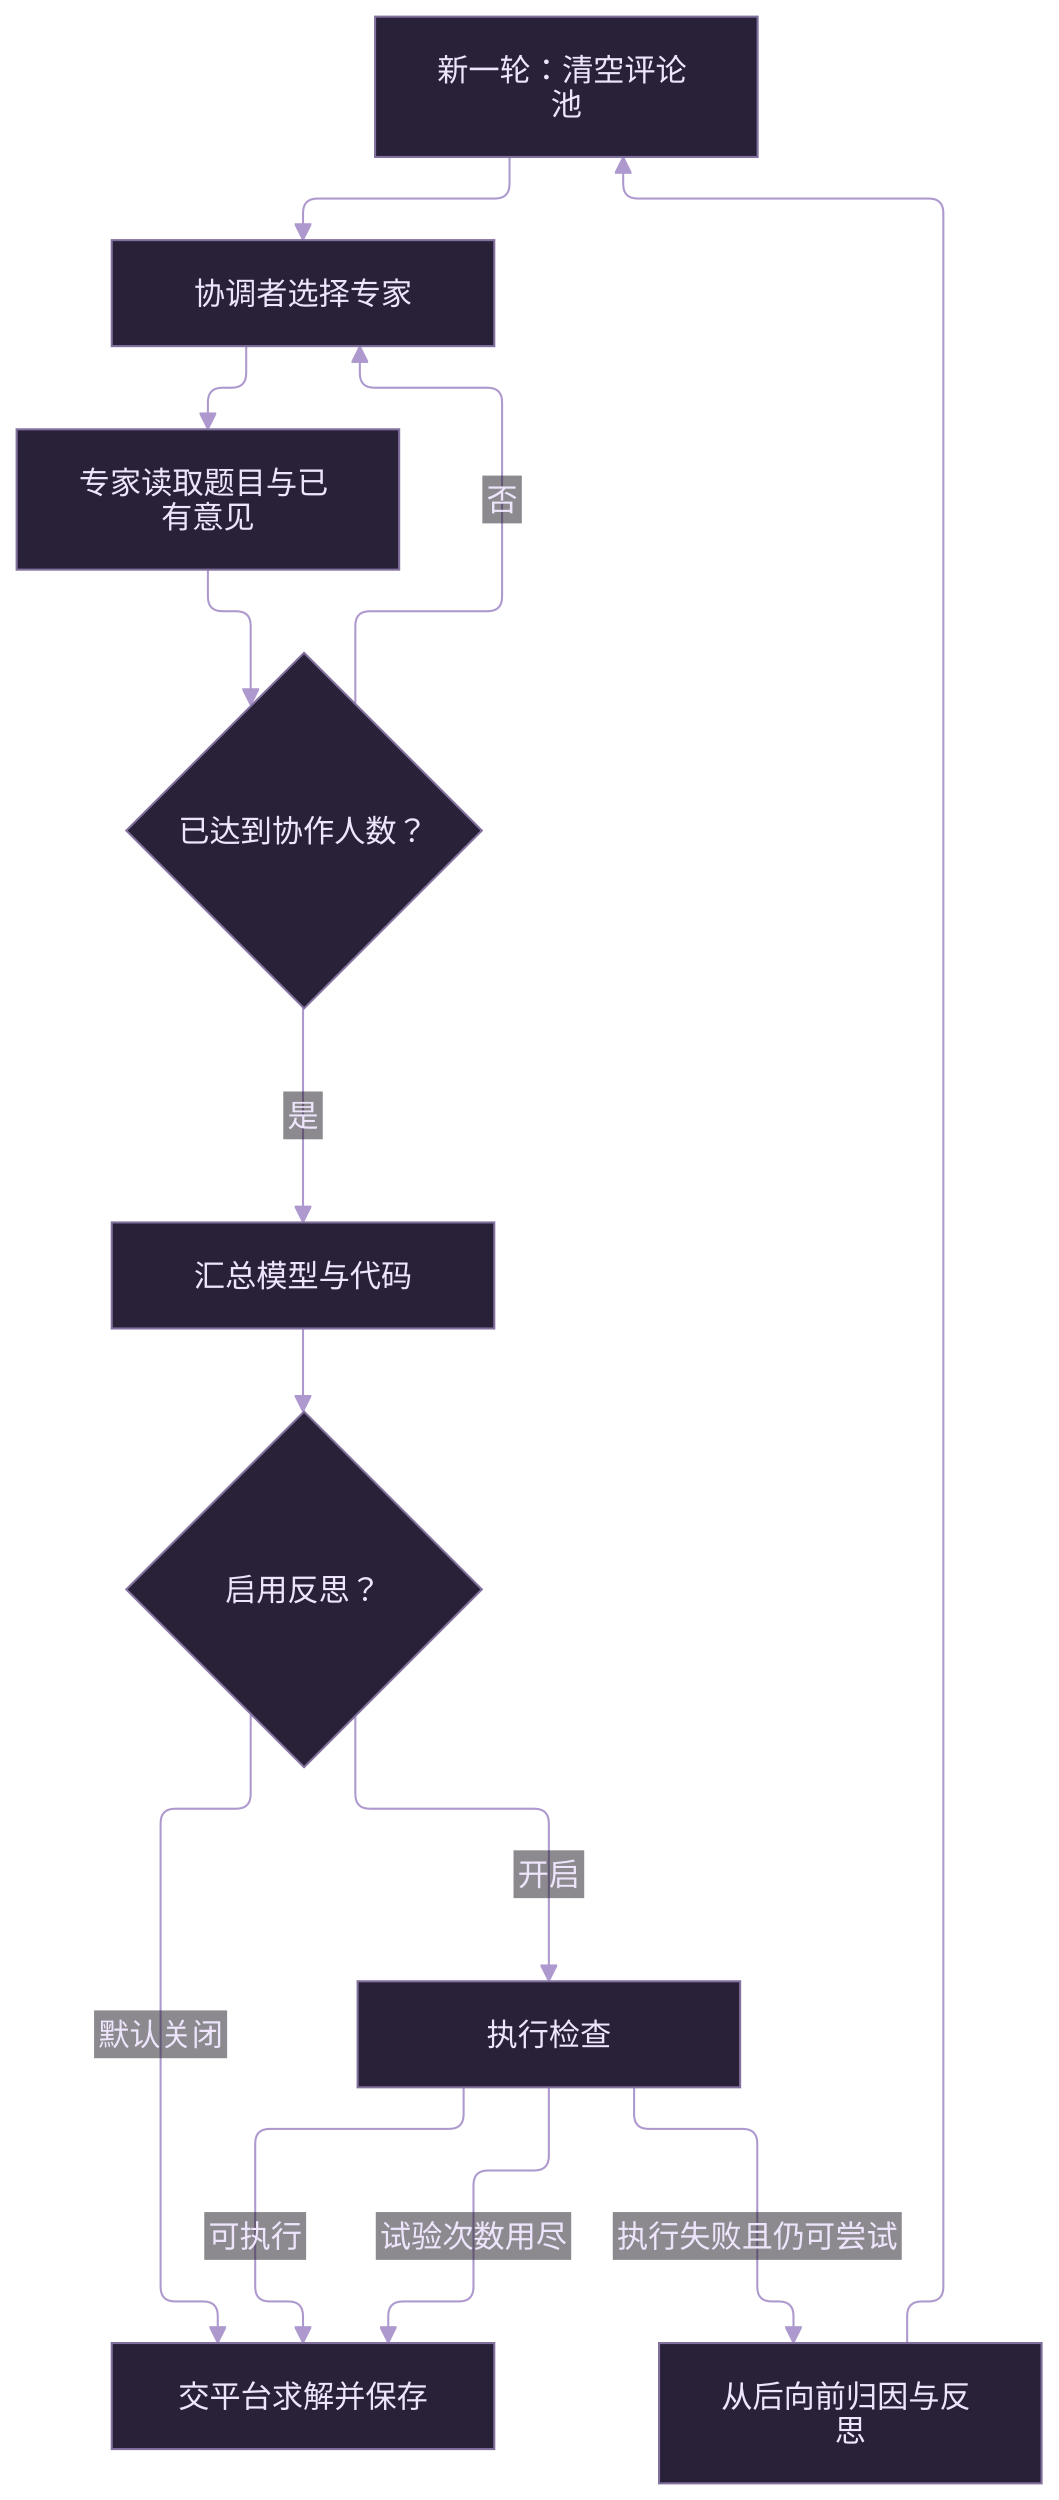
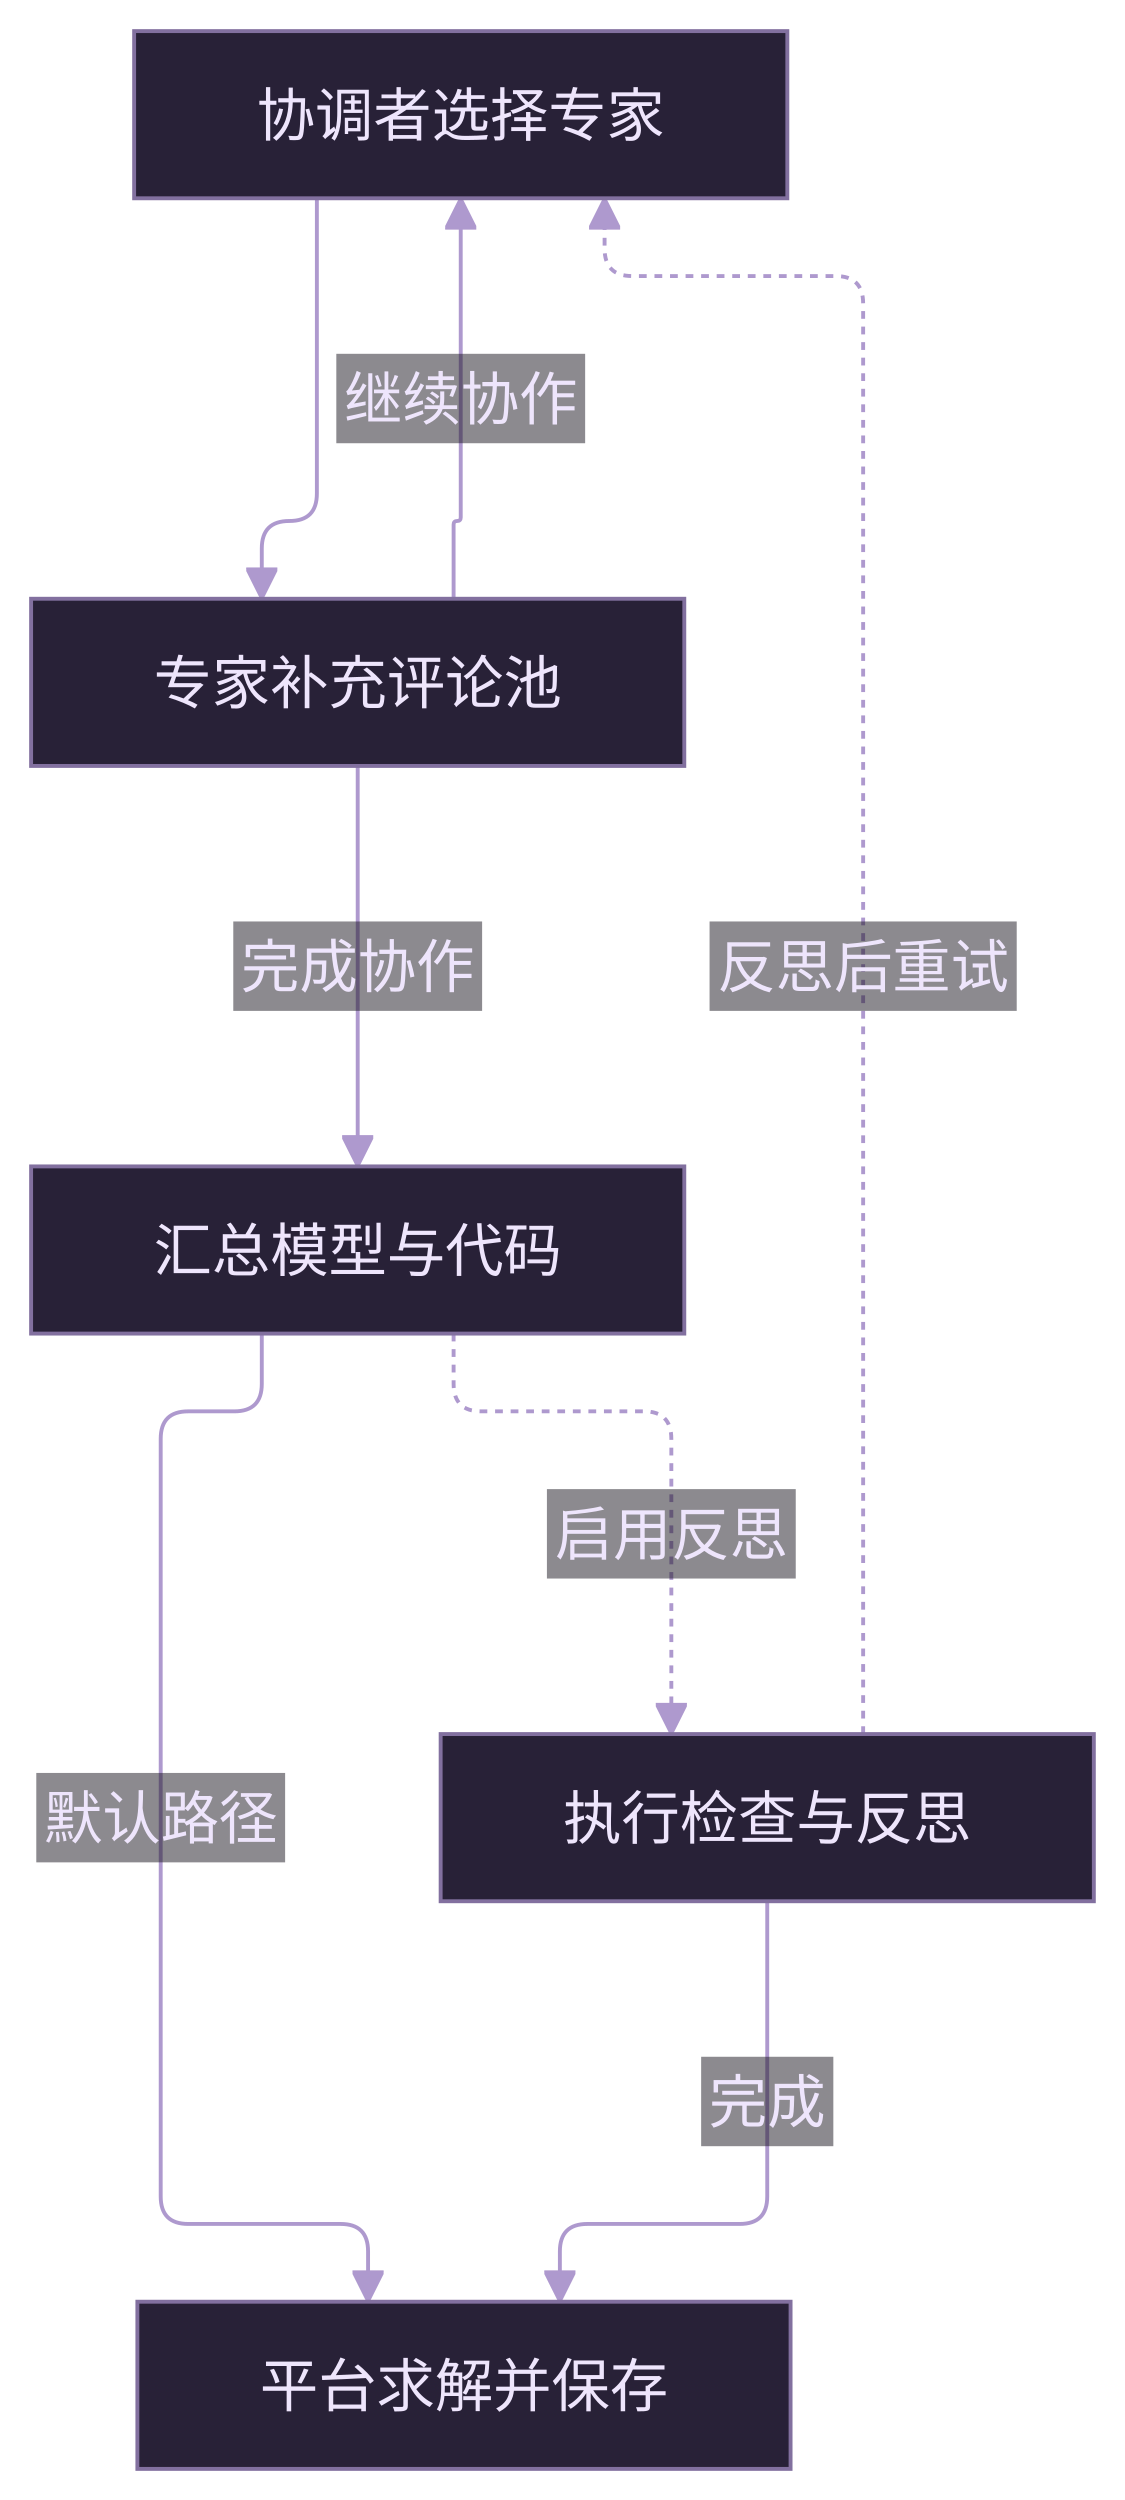
- <svg xmlns="http://www.w3.org/2000/svg" id="diagram-zh-coe-1" width="100%" class="flowchart" style="max-width: 509px;" viewBox="4 4 509 1202.5" role="graphics-document document" aria-roledescription="flowchart-v2">
+ <svg xmlns="http://www.w3.org/2000/svg" id="diagram-zh-coe-1" width="100%" class="flowchart" style="max-width: 289.333px;" viewBox="4 4 289.333 643" role="graphics-document document" aria-roledescription="flowchart-v2">
  <style>#diagram-zh-coe-1{font-family:Inter,Arial,sans-serif;font-size:15px;fill:#eee5fc;}@keyframes edge-animation-frame{from{stroke-dashoffset:0;}}@keyframes dash{to{stroke-dashoffset:0;}}#diagram-zh-coe-1 .edge-animation-slow{stroke-dasharray:9,5!important;stroke-dashoffset:900;animation:dash 50s linear infinite;stroke-linecap:round;}#diagram-zh-coe-1 .edge-animation-fast{stroke-dasharray:9,5!important;stroke-dashoffset:900;animation:dash 20s linear infinite;stroke-linecap:round;}#diagram-zh-coe-1 .error-icon{fill:#35283c;}#diagram-zh-coe-1 .error-text{fill:#cad7c3;stroke:#cad7c3;}#diagram-zh-coe-1 .edge-thickness-normal{stroke-width:1px;}#diagram-zh-coe-1 .edge-thickness-thick{stroke-width:3.5px;}#diagram-zh-coe-1 .edge-pattern-solid{stroke-dasharray:0;}#diagram-zh-coe-1 .edge-thickness-invisible{stroke-width:0;fill:none;}#diagram-zh-coe-1 .edge-pattern-dashed{stroke-dasharray:3;}#diagram-zh-coe-1 .edge-pattern-dotted{stroke-dasharray:2;}#diagram-zh-coe-1 .marker{fill:#ae99ce;stroke:#ae99ce;}#diagram-zh-coe-1 .marker.cross{stroke:#ae99ce;}#diagram-zh-coe-1 svg{font-family:Inter,Arial,sans-serif;font-size:15px;}#diagram-zh-coe-1 p{margin:0;}#diagram-zh-coe-1 .label{font-family:Inter,Arial,sans-serif;color:#eee5fc;}#diagram-zh-coe-1 .cluster-label text{fill:#cad7c3;}#diagram-zh-coe-1 .cluster-label span{color:#cad7c3;}#diagram-zh-coe-1 .cluster-label span p{background-color:transparent;}#diagram-zh-coe-1 .label text,#diagram-zh-coe-1 span{fill:#eee5fc;color:#eee5fc;}#diagram-zh-coe-1 .node rect,#diagram-zh-coe-1 .node circle,#diagram-zh-coe-1 .node ellipse,#diagram-zh-coe-1 .node polygon,#diagram-zh-coe-1 .node path{fill:#282137;stroke:#82709f;stroke-width:1px;}#diagram-zh-coe-1 .rough-node .label text,#diagram-zh-coe-1 .node .label text,#diagram-zh-coe-1 .image-shape .label,#diagram-zh-coe-1 .icon-shape .label{text-anchor:middle;}#diagram-zh-coe-1 .node .katex path{fill:#000;stroke:#000;stroke-width:1px;}#diagram-zh-coe-1 .rough-node .label,#diagram-zh-coe-1 .node .label,#diagram-zh-coe-1 .image-shape .label,#diagram-zh-coe-1 .icon-shape .label{text-align:center;}#diagram-zh-coe-1 .node.clickable{cursor:pointer;}#diagram-zh-coe-1 .root .anchor path{fill:#ae99ce!important;stroke-width:0;stroke:#ae99ce;}#diagram-zh-coe-1 .arrowheadPath{fill:#e6e9e0;}#diagram-zh-coe-1 .edgePaths .path{stroke:#ae99ce;stroke-width:1px;}#diagram-zh-coe-1 .flowchart-link{stroke:#ae99ce;fill:none;}#diagram-zh-coe-1 .edgeLabel{background-color:#19161f;text-align:center;}#diagram-zh-coe-1 .edgeLabel p{background-color:#19161f;}#diagram-zh-coe-1 .edgeLabel rect{opacity:0.5;background-color:#19161f;fill:#19161f;}#diagram-zh-coe-1 .labelBkg{background-color:rgba(25, 22, 31, 0.5);}#diagram-zh-coe-1 .cluster rect{fill:#211c29;stroke:#635271;stroke-width:1px;}#diagram-zh-coe-1 .cluster text{fill:#cad7c3;}#diagram-zh-coe-1 .cluster span{color:#cad7c3;}#diagram-zh-coe-1 .node .collapsed-indicator{fill:#635271;stroke:none;opacity:0.6;}#diagram-zh-coe-1 .node .collapsed-separator{stroke:#635271;stroke-width:0.75px;}#diagram-zh-coe-1 div.mermaidTooltip{position:absolute;text-align:center;max-width:200px;padding:2px;font-family:Inter,Arial,sans-serif;font-size:12px;background:#35283c;border:1px solid hsl(279, 0%, 29.608%);border-radius:2px;pointer-events:none;z-index:100;}#diagram-zh-coe-1 .flowchartTitleText{text-anchor:middle;font-size:18px;fill:#eee5fc;}#diagram-zh-coe-1 rect.text{fill:none;stroke-width:0;}#diagram-zh-coe-1 .icon-shape,#diagram-zh-coe-1 .image-shape{background-color:#19161f;text-align:center;}#diagram-zh-coe-1 .icon-shape p,#diagram-zh-coe-1 .image-shape p{background-color:#19161f;padding:2px;}#diagram-zh-coe-1 .icon-shape .label rect,#diagram-zh-coe-1 .image-shape .label rect{opacity:0.5;background-color:#19161f;fill:#19161f;}#diagram-zh-coe-1 .label-icon{display:inline-block;height:1em;overflow:visible;vertical-align:-0.125em;}#diagram-zh-coe-1 .node .label-icon path{fill:currentColor;stroke:revert;stroke-width:revert;}#diagram-zh-coe-1 .node .neo-node{stroke:#82709f;}#diagram-zh-coe-1 [data-look="neo"].node rect,#diagram-zh-coe-1 [data-look="neo"].cluster rect,#diagram-zh-coe-1 [data-look="neo"].node polygon{stroke:url(#diagram-zh-coe-1-gradient);filter:drop-shadow( 1px 2px 2px rgba(185,185,185,1));}#diagram-zh-coe-1 [data-look="neo"].swimlane.cluster rect{filter:none;}#diagram-zh-coe-1 [data-look="neo"].node path{stroke:url(#diagram-zh-coe-1-gradient);stroke-width:1px;}#diagram-zh-coe-1 [data-look="neo"].node .outer-path{filter:drop-shadow( 1px 2px 2px rgba(185,185,185,1));}#diagram-zh-coe-1 [data-look="neo"].node .neo-line path{stroke:#82709f;filter:none;}#diagram-zh-coe-1 [data-look="neo"].node circle{stroke:url(#diagram-zh-coe-1-gradient);filter:drop-shadow( 1px 2px 2px rgba(185,185,185,1));}#diagram-zh-coe-1 [data-look="neo"].node circle .state-start{fill:#000000;}#diagram-zh-coe-1 [data-look="neo"].icon-shape .icon{fill:url(#diagram-zh-coe-1-gradient);filter:drop-shadow( 1px 2px 2px rgba(185,185,185,1));}#diagram-zh-coe-1 [data-look="neo"].icon-shape .icon-neo path{stroke:url(#diagram-zh-coe-1-gradient);filter:drop-shadow( 1px 2px 2px rgba(185,185,185,1));}#diagram-zh-coe-1 :root{--mermaid-font-family:Inter,Arial,sans-serif;}</style>
  <g>
    <marker id="diagram-zh-coe-1_flowchart-v2-pointEnd" class="marker flowchart-v2" viewBox="0 0 10 10" refX="5" refY="5" markerUnits="userSpaceOnUse" markerWidth="8" markerHeight="8" orient="auto">
      <path d="M 0 0 L 10 5 L 0 10 z" class="arrowMarkerPath" style="stroke-width: 1; stroke-dasharray: 1, 0;" />
    </marker>
    <marker id="diagram-zh-coe-1_flowchart-v2-pointStart" class="marker flowchart-v2" viewBox="0 0 10 10" refX="4.5" refY="5" markerUnits="userSpaceOnUse" markerWidth="8" markerHeight="8" orient="auto">
      <path d="M 0 5 L 10 10 L 10 0 z" class="arrowMarkerPath" style="stroke-width: 1; stroke-dasharray: 1, 0;" />
    </marker>
    <marker id="diagram-zh-coe-1_flowchart-v2-pointEnd-margin" class="marker flowchart-v2" viewBox="0 0 11.5 14" refX="11.5" refY="7" markerUnits="userSpaceOnUse" markerWidth="10.5" markerHeight="14" orient="auto">
      <path d="M 0 0 L 11.5 7 L 0 14 z" class="arrowMarkerPath" style="stroke-width: 0; stroke-dasharray: 1, 0;" />
    </marker>
    <marker id="diagram-zh-coe-1_flowchart-v2-pointStart-margin" class="marker flowchart-v2" viewBox="0 0 11.5 14" refX="1" refY="7" markerUnits="userSpaceOnUse" markerWidth="11.5" markerHeight="14" orient="auto">
      <polygon points="0,7 11.5,14 11.5,0" class="arrowMarkerPath" style="stroke-width: 0; stroke-dasharray: 1, 0;" />
    </marker>
    <marker id="diagram-zh-coe-1_flowchart-v2-circleEnd" class="marker flowchart-v2" viewBox="0 0 10 10" refX="11" refY="5" markerUnits="userSpaceOnUse" markerWidth="11" markerHeight="11" orient="auto">
      <circle cx="5" cy="5" r="5" class="arrowMarkerPath" style="stroke-width: 1; stroke-dasharray: 1, 0;" />
    </marker>
    <marker id="diagram-zh-coe-1_flowchart-v2-circleStart" class="marker flowchart-v2" viewBox="0 0 10 10" refX="-1" refY="5" markerUnits="userSpaceOnUse" markerWidth="11" markerHeight="11" orient="auto">
      <circle cx="5" cy="5" r="5" class="arrowMarkerPath" style="stroke-width: 1; stroke-dasharray: 1, 0;" />
    </marker>
    <marker id="diagram-zh-coe-1_flowchart-v2-circleEnd-margin" class="marker flowchart-v2" viewBox="0 0 10 10" refY="5" refX="12.25" markerUnits="userSpaceOnUse" markerWidth="14" markerHeight="14" orient="auto">
      <circle cx="5" cy="5" r="5" class="arrowMarkerPath" style="stroke-width: 0; stroke-dasharray: 1, 0;" />
    </marker>
    <marker id="diagram-zh-coe-1_flowchart-v2-circleStart-margin" class="marker flowchart-v2" viewBox="0 0 10 10" refX="-2" refY="5" markerUnits="userSpaceOnUse" markerWidth="14" markerHeight="14" orient="auto">
      <circle cx="5" cy="5" r="5" class="arrowMarkerPath" style="stroke-width: 0; stroke-dasharray: 1, 0;" />
    </marker>
    <marker id="diagram-zh-coe-1_flowchart-v2-crossEnd" class="marker cross flowchart-v2" viewBox="0 0 11 11" refX="12" refY="5.2" markerUnits="userSpaceOnUse" markerWidth="11" markerHeight="11" orient="auto">
      <path d="M 1,1 l 9,9 M 10,1 l -9,9" class="arrowMarkerPath" style="stroke-width: 2; stroke-dasharray: 1, 0;" />
    </marker>
    <marker id="diagram-zh-coe-1_flowchart-v2-crossStart" class="marker cross flowchart-v2" viewBox="0 0 11 11" refX="-1" refY="5.2" markerUnits="userSpaceOnUse" markerWidth="11" markerHeight="11" orient="auto">
      <path d="M 1,1 l 9,9 M 10,1 l -9,9" class="arrowMarkerPath" style="stroke-width: 2; stroke-dasharray: 1, 0;" />
    </marker>
    <marker id="diagram-zh-coe-1_flowchart-v2-crossEnd-margin" class="marker cross flowchart-v2" viewBox="0 0 15 15" refX="17.7" refY="7.5" markerUnits="userSpaceOnUse" markerWidth="12" markerHeight="12" orient="auto">
      <path d="M 1,1 L 14,14 M 1,14 L 14,1" class="arrowMarkerPath" style="stroke-width: 2.5;" />
    </marker>
    <marker id="diagram-zh-coe-1_flowchart-v2-crossStart-margin" class="marker cross flowchart-v2" viewBox="0 0 15 15" refX="-3.5" refY="7.5" markerUnits="userSpaceOnUse" markerWidth="12" markerHeight="12" orient="auto">
      <path d="M 1,1 L 14,14 M 1,14 L 14,1" class="arrowMarkerPath" style="stroke-width: 2.5; stroke-dasharray: 1, 0;" />
    </marker>
    <g class="root">
      <g class="clusters" />
      <g class="edges edgePaths">
-         <path d="M249.083,79.5L249.083,92.429Q249.083,99.5 242.012,99.5L156.821,99.5Q149.75,99.5 149.75,106.571L149.75,115.5" id="diagram-zh-coe-1-L_Start_Conductor_0" class="edge-thickness-normal edge-pattern-solid edge-thickness-normal edge-pattern-solid flowchart-link" style=";" data-edge="true" data-et="edge" data-id="L_Start_Conductor_0" data-points="W3sieCI6MjQ5LjA4MzMzMzMzMzMzMzM0LCJ5Ijo3OS41fSx7IngiOjI0OS4wODMzMzMzMzMzMzMzNCwieSI6OTkuNX0seyJ4IjoxNDkuNzUsInkiOjk5LjV9LHsieCI6MTQ5Ljc1LCJ5IjoxMTkuNX1d" data-look="classic" marker-end="url(#diagram-zh-coe-1_flowchart-v2-pointEnd)" />
-         <path d="M122.417,170.5L122.417,183.429Q122.417,190.5 115.346,190.5L111.071,190.5Q104,190.5 104,197.571L104,206.5" id="diagram-zh-coe-1-L_Conductor_Expert_0" class="edge-thickness-normal edge-pattern-solid edge-thickness-normal edge-pattern-solid flowchart-link" style=";" data-edge="true" data-et="edge" data-id="L_Conductor_Expert_0" data-points="W3sieCI6MTIyLjQxNjY2NjY2NjY2NjY2LCJ5IjoxNzAuNX0seyJ4IjoxMjIuNDE2NjY2NjY2NjY2NjYsInkiOjE5MC41fSx7IngiOjEwNCwieSI6MTkwLjV9LHsieCI6MTA0LCJ5IjoyMTAuNX1d" data-look="classic" marker-end="url(#diagram-zh-coe-1_flowchart-v2-pointEnd)" />
-         <path d="M104,278L104,290.929Q104,298 111.071,298L117.512,298Q124.583,298 124.583,305.071L124.583,318L124.583,339.167" id="diagram-zh-coe-1-L_Expert_Count_0" class="edge-thickness-normal edge-pattern-solid edge-thickness-normal edge-pattern-solid flowchart-link" style=";" data-edge="true" data-et="edge" data-id="L_Expert_Count_0" data-points="W3sieCI6MTA0LCJ5IjoyNzh9LHsieCI6MTA0LCJ5IjoyOTh9LHsieCI6MTI0LjU4MzMzMzMzMzMzMzMxLCJ5IjoyOTh9LHsieCI6MTI0LjU4MzMzMzMzMzMzMzMxLCJ5IjozMTh9LHsieCI6MTI0LjU4MzMzMzMzMzMzMzMxLCJ5IjozNDMuMTY2NzMzNzQxNzYwMjV9XQ==" data-look="classic" marker-end="url(#diagram-zh-coe-1_flowchart-v2-pointEnd)" />
-         <path d="M174.917,343.167L174.917,318L174.917,305.071Q174.917,298 181.988,298L238.429,298Q245.5,298 245.5,290.929L245.5,197.571Q245.5,190.5 238.429,190.5L184.154,190.5Q177.083,190.5 177.083,183.429L177.083,174.5" id="diagram-zh-coe-1-L_Count_Conductor_0" class="edge-thickness-normal edge-pattern-solid edge-thickness-normal edge-pattern-solid flowchart-link" style=";" data-edge="true" data-et="edge" data-id="L_Count_Conductor_0" data-points="W3sieCI6MTc0LjkxNjY2NjY2NjY2NjY2LCJ5IjozNDMuMTY2NzMzNzQxNzYwMjV9LHsieCI6MTc0LjkxNjY2NjY2NjY2NjY2LCJ5IjozMTh9LHsieCI6MTc0LjkxNjY2NjY2NjY2NjY2LCJ5IjoyOTh9LHsieCI6MjQ1LjUsInkiOjI5OH0seyJ4IjoyNDUuNSwieSI6MTkwLjV9LHsieCI6MTc3LjA4MzMzMzMzMzMzMzMxLCJ5IjoxOTAuNX0seyJ4IjoxNzcuMDgzMzMzMzMzMzMzMzEsInkiOjE3MC41fV0=" data-look="classic" marker-end="url(#diagram-zh-coe-1_flowchart-v2-pointEnd)" />
-         <path d="M149.75,489L149.75,588" id="diagram-zh-coe-1-L_Count_Reduce_0" class="edge-thickness-normal edge-pattern-solid edge-thickness-normal edge-pattern-solid flowchart-link" style=";" data-edge="true" data-et="edge" data-id="L_Count_Reduce_0" data-points="W3sieCI6MTQ5Ljc1LCJ5Ijo0ODl9LHsieCI6MTQ5Ljc1LCJ5Ijo1OTJ9XQ==" data-look="classic" marker-end="url(#diagram-zh-coe-1_flowchart-v2-pointEnd)" />
-         <path d="M149.75,643L149.75,679" id="diagram-zh-coe-1-L_Reduce_Reflect_0" class="edge-thickness-normal edge-pattern-solid edge-thickness-normal edge-pattern-solid flowchart-link" style=";" data-edge="true" data-et="edge" data-id="L_Reduce_Reflect_0" data-points="W3sieCI6MTQ5Ljc1LCJ5Ijo2NDN9LHsieCI6MTQ5Ljc1LCJ5Ijo2ODN9XQ==" data-look="classic" marker-end="url(#diagram-zh-coe-1_flowchart-v2-pointEnd)" />
-         <path d="M124.583,828.833L124.583,854L124.583,866.929Q124.583,874 117.512,874L88.321,874Q81.25,874 81.25,881.071L81.25,905.5L81.25,1079.5L81.25,1103.929Q81.25,1111 88.321,1111L101.679,1111Q108.75,1111 108.75,1118.071L108.75,1127" id="diagram-zh-coe-1-L_Reflect_Return_0" class="edge-thickness-normal edge-pattern-solid edge-thickness-normal edge-pattern-solid flowchart-link" style=";" data-edge="true" data-et="edge" data-id="L_Reflect_Return_0" data-points="W3sieCI6MTI0LjU4MzMzMzMzMzMzMzMxLCJ5Ijo4MjguODMzMjY2MjU4MjM5N30seyJ4IjoxMjQuNTgzMzMzMzMzMzMzMzEsInkiOjg1NH0seyJ4IjoxMjQuNTgzMzMzMzMzMzMzMzEsInkiOjg3NH0seyJ4Ijo4MS4yNSwieSI6ODc0fSx7IngiOjgxLjI1LCJ5Ijo5MDUuNX0seyJ4Ijo4MS4yNSwieSI6MTA3OS41fSx7IngiOjgxLjI1LCJ5IjoxMTExfSx7IngiOjEwOC43NSwieSI6MTExMX0seyJ4IjoxMDguNzUsInkiOjExMzF9XQ==" data-look="classic" marker-end="url(#diagram-zh-coe-1_flowchart-v2-pointEnd)" />
-         <path d="M174.917,828.833L174.917,854L174.917,866.929Q174.917,874 181.988,874L260.929,874Q268,874 268,881.071L268,953" id="diagram-zh-coe-1-L_Reflect_Test_0" class="edge-thickness-normal edge-pattern-solid edge-thickness-normal edge-pattern-solid flowchart-link" style=";" data-edge="true" data-et="edge" data-id="L_Reflect_Test_0" data-points="W3sieCI6MTc0LjkxNjY2NjY2NjY2NjY2LCJ5Ijo4MjguODMzMjY2MjU4MjM5N30seyJ4IjoxNzQuOTE2NjY2NjY2NjY2NjYsInkiOjg1NH0seyJ4IjoxNzQuOTE2NjY2NjY2NjY2NjYsInkiOjg3NH0seyJ4IjoyNjgsInkiOjg3NH0seyJ4IjoyNjgsInkiOjk1N31d" data-look="classic" marker-end="url(#diagram-zh-coe-1_flowchart-v2-pointEnd)" />
-         <path d="M227,1008L227,1020.929Q227,1028 219.929,1028L133.821,1028Q126.75,1028 126.75,1035.071L126.75,1103.929Q126.75,1111 133.821,1111L142.679,1111Q149.75,1111 149.75,1118.071L149.75,1127" id="diagram-zh-coe-1-L_Test_Return_0" class="edge-thickness-normal edge-pattern-solid edge-thickness-normal edge-pattern-solid flowchart-link" style=";" data-edge="true" data-et="edge" data-id="L_Test_Return_0" data-points="W3sieCI6MjI3LCJ5IjoxMDA4fSx7IngiOjIyNywieSI6MTAyOH0seyJ4IjoxMjYuNzUsInkiOjEwMjh9LHsieCI6MTI2Ljc1LCJ5IjoxMTExfSx7IngiOjE0OS43NSwieSI6MTExMX0seyJ4IjoxNDkuNzUsInkiOjExMzF9XQ==" data-look="classic" marker-end="url(#diagram-zh-coe-1_flowchart-v2-pointEnd)" />
-         <path d="M309,1008L309,1020.929Q309,1028 316.071,1028L361.179,1028Q368.25,1028 368.25,1035.071L368.25,1103.929Q368.25,1111 375.321,1111L378.596,1111Q385.667,1111 385.667,1118.071L385.667,1127" id="diagram-zh-coe-1-L_Test_Back_0" class="edge-thickness-normal edge-pattern-solid edge-thickness-normal edge-pattern-solid flowchart-link" style=";" data-edge="true" data-et="edge" data-id="L_Test_Back_0" data-points="W3sieCI6MzA5LCJ5IjoxMDA4fSx7IngiOjMwOSwieSI6MTAyOH0seyJ4IjozNjguMjUsInkiOjEwMjh9LHsieCI6MzY4LjI1LCJ5IjoxMTExfSx7IngiOjM4NS42NjY2NjY2NjY2NjY3LCJ5IjoxMTExfSx7IngiOjM4NS42NjY2NjY2NjY2NjY3LCJ5IjoxMTMxfV0=" data-look="classic" marker-end="url(#diagram-zh-coe-1_flowchart-v2-pointEnd)" />
-         <path d="M440.333,1131L440.333,1118.071Q440.333,1111 447.404,1111L450.679,1111Q457.75,1111 457.75,1103.929L457.75,1079.5L457.75,982.5L457.75,905.5L457.75,768.5L457.75,617.5L457.75,540.5L457.75,403.5L457.75,244.25L457.75,145L457.75,106.571Q457.75,99.5 450.679,99.5L310.821,99.5Q303.75,99.5 303.75,92.429L303.75,83.5" id="diagram-zh-coe-1-L_Back_Start_0" class="edge-thickness-normal edge-pattern-solid edge-thickness-normal edge-pattern-solid flowchart-link" style=";" data-edge="true" data-et="edge" data-id="L_Back_Start_0" data-points="W3sieCI6NDQwLjMzMzMzMzMzMzMzMzM3LCJ5IjoxMTMxfSx7IngiOjQ0MC4zMzMzMzMzMzMzMzMzNywieSI6MTExMX0seyJ4Ijo0NTcuNzUsInkiOjExMTF9LHsieCI6NDU3Ljc1LCJ5IjoxMDc5LjV9LHsieCI6NDU3Ljc1LCJ5Ijo5ODIuNX0seyJ4Ijo0NTcuNzUsInkiOjkwNS41fSx7IngiOjQ1Ny43NSwieSI6NzY4LjV9LHsieCI6NDU3Ljc1LCJ5Ijo2MTcuNX0seyJ4Ijo0NTcuNzUsInkiOjU0MC41fSx7IngiOjQ1Ny43NSwieSI6NDAzLjV9LHsieCI6NDU3Ljc1LCJ5IjoyNDQuMjV9LHsieCI6NDU3Ljc1LCJ5IjoxNDV9LHsieCI6NDU3Ljc1LCJ5Ijo5OS41fSx7IngiOjMwMy43NSwieSI6OTkuNX0seyJ4IjozMDMuNzUsInkiOjc5LjV9XQ==" data-look="classic" marker-end="url(#diagram-zh-coe-1_flowchart-v2-pointEnd)" />
-         <path d="M268,1008L268,1040.929Q268,1048 260.929,1048L238.821,1048Q231.75,1048 231.75,1055.071L231.75,1103.929Q231.75,1111 224.679,1111L197.821,1111Q190.75,1111 190.75,1118.071L190.75,1127" id="diagram-zh-coe-1-L_Test_Return_2" class="edge-thickness-normal edge-pattern-solid edge-thickness-normal edge-pattern-solid flowchart-link" style=";" data-edge="true" data-et="edge" data-id="L_Test_Return_2" data-points="W3sieCI6MjY4LCJ5IjoxMDA4fSx7IngiOjI2OCwieSI6MTA0OH0seyJ4IjoyMzEuNzUsInkiOjEwNDh9LHsieCI6MjMxLjc1LCJ5IjoxMTExfSx7IngiOjE5MC43NSwieSI6MTExMX0seyJ4IjoxOTAuNzUsInkiOjExMzF9XQ==" data-look="classic" marker-end="url(#diagram-zh-coe-1_flowchart-v2-pointEnd)" />
+         <path d="M85.5,55L85.5,106.5L85.5,130.929Q85.5,138 78.429,138L78.404,138Q71.333,138 71.333,145.071L71.333,154" id="diagram-zh-coe-1-L_Conductor_Expert_0" class="edge-thickness-normal edge-pattern-solid edge-thickness-normal edge-pattern-solid flowchart-link" style=";" data-edge="true" data-et="edge" data-id="L_Conductor_Expert_0" data-points="W3sieCI6ODUuNSwieSI6NTV9LHsieCI6ODUuNSwieSI6MTA2LjV9LHsieCI6ODUuNSwieSI6MTM4fSx7IngiOjcxLjMzMzMzMzMzMzMzMzMzLCJ5IjoxMzh9LHsieCI6NzEuMzMzMzMzMzMzMzMzMzMsInkiOjE1OH1d" data-look="classic" marker-end="url(#diagram-zh-coe-1_flowchart-v2-pointEnd)" />
+         <path d="M120.667,158L120.667,138.917Q120.667,138 121.583,138L121.583,138Q122.5,138 122.5,137.083L122.5,59" id="diagram-zh-coe-1-L_Expert_Conductor_0" class="edge-thickness-normal edge-pattern-solid edge-thickness-normal edge-pattern-solid flowchart-link" style=";" data-edge="true" data-et="edge" data-id="L_Expert_Conductor_0" data-points="W3sieCI6MTIwLjY2NjY2NjY2NjY2NjY2LCJ5IjoxNTh9LHsieCI6MTIwLjY2NjY2NjY2NjY2NjY2LCJ5IjoxMzh9LHsieCI6MTIyLjUsInkiOjEzOH0seyJ4IjoxMjIuNSwieSI6NTV9XQ==" data-look="classic" marker-end="url(#diagram-zh-coe-1_flowchart-v2-pointEnd)" />
+         <path d="M96,201L96,300" id="diagram-zh-coe-1-L_Expert_Reduce_0" class="edge-thickness-normal edge-pattern-solid edge-thickness-normal edge-pattern-solid flowchart-link" style=";" data-edge="true" data-et="edge" data-id="L_Expert_Reduce_0" data-points="W3sieCI6OTYsInkiOjIwMX0seyJ4Ijo5NiwieSI6MzA0fV0=" data-look="classic" marker-end="url(#diagram-zh-coe-1_flowchart-v2-pointEnd)" />
+         <path d="M71.333,347L71.333,359.929Q71.333,367 64.262,367L52.404,367Q45.333,367 45.333,374.071L45.333,398.5L45.333,544.5L45.333,568.929Q45.333,576 52.404,576L91.596,576Q98.667,576 98.667,583.071L98.667,592" id="diagram-zh-coe-1-L_Reduce_Return_0" class="edge-thickness-normal edge-pattern-solid edge-thickness-normal edge-pattern-solid flowchart-link" style=";" data-edge="true" data-et="edge" data-id="L_Reduce_Return_0" data-points="W3sieCI6NzEuMzMzMzMzMzMzMzMzMzMsInkiOjM0N30seyJ4Ijo3MS4zMzMzMzMzMzMzMzMzMywieSI6MzY3fSx7IngiOjQ1LjMzMzMzMzMzMzMzMzMzNiwieSI6MzY3fSx7IngiOjQ1LjMzMzMzMzMzMzMzMzMzNiwieSI6Mzk4LjV9LHsieCI6NDUuMzMzMzMzMzMzMzMzMzM2LCJ5Ijo1NDQuNX0seyJ4Ijo0NS4zMzMzMzMzMzMzMzMzMzYsInkiOjU3Nn0seyJ4Ijo5OC42NjY2NjY2NjY2NjY2NywieSI6NTc2fSx7IngiOjk4LjY2NjY2NjY2NjY2NjY3LCJ5Ijo1OTZ9XQ==" data-look="classic" marker-end="url(#diagram-zh-coe-1_flowchart-v2-pointEnd)" />
+         <path d="M120.667,347L120.667,359.929Q120.667,367 127.738,367L169.596,367Q176.667,367 176.667,374.071L176.667,446" id="diagram-zh-coe-1-L_Reduce_Reflect_0" class="edge-thickness-normal edge-pattern-dotted edge-thickness-normal edge-pattern-solid flowchart-link" style=";" data-edge="true" data-et="edge" data-id="L_Reduce_Reflect_0" data-points="W3sieCI6MTIwLjY2NjY2NjY2NjY2NjY2LCJ5IjozNDd9LHsieCI6MTIwLjY2NjY2NjY2NjY2NjY2LCJ5IjozNjd9LHsieCI6MTc2LjY2NjY2NjY2NjY2NjY2LCJ5IjozNjd9LHsieCI6MTc2LjY2NjY2NjY2NjY2NjY2LCJ5Ijo0NTB9XQ==" data-look="classic" marker-end="url(#diagram-zh-coe-1_flowchart-v2-pointEnd)" />
+         <path d="M226,450L226,398.5L226,325.5L226,179.5L226,106.5L226,82.071Q226,75 218.929,75L166.571,75Q159.5,75 159.5,67.929L159.5,59" id="diagram-zh-coe-1-L_Reflect_Conductor_0" class="edge-thickness-normal edge-pattern-dotted edge-thickness-normal edge-pattern-solid flowchart-link" style=";" data-edge="true" data-et="edge" data-id="L_Reflect_Conductor_0" data-points="W3sieCI6MjI2LCJ5Ijo0NTB9LHsieCI6MjI2LCJ5IjozOTguNX0seyJ4IjoyMjYsInkiOjMyNS41fSx7IngiOjIyNiwieSI6MTc5LjV9LHsieCI6MjI2LCJ5IjoxMDYuNX0seyJ4IjoyMjYsInkiOjc1fSx7IngiOjE1OS41LCJ5Ijo3NX0seyJ4IjoxNTkuNSwieSI6NTV9XQ==" data-look="classic" marker-end="url(#diagram-zh-coe-1_flowchart-v2-pointEnd)" />
+         <path d="M201.333,493L201.333,568.929Q201.333,576 194.262,576L155.071,576Q148,576 148,583.071L148,592" id="diagram-zh-coe-1-L_Reflect_Return_0" class="edge-thickness-normal edge-pattern-solid edge-thickness-normal edge-pattern-solid flowchart-link" style=";" data-edge="true" data-et="edge" data-id="L_Reflect_Return_0" data-points="W3sieCI6MjAxLjMzMzMzMzMzMzMzMzMxLCJ5Ijo0OTN9LHsieCI6MjAxLjMzMzMzMzMzMzMzMzMxLCJ5Ijo1NzZ9LHsieCI6MTQ4LCJ5Ijo1NzZ9LHsieCI6MTQ4LCJ5Ijo1OTZ9XQ==" data-look="classic" marker-end="url(#diagram-zh-coe-1_flowchart-v2-pointEnd)" />
      </g>
      <g class="edgeLabels">
-         <g class="edgeLabel" transform="translate(245.5, 244.25)">
-           <g class="label" data-id="L_Count_Conductor_0" transform="translate(0, -9.5)">
-             <g>
-               <rect class="background" style="" x="-9.5" y="-2" width="19" height="23" />
-               <text y="-10.1" text-anchor="middle" style="">
-                 <tspan class="text-outer-tspan row" x="0" y="-0.1em" dy="1.1em" text-anchor="middle">
-                   <tspan font-style="normal" class="text-inner-tspan" font-weight="normal">否</tspan>
-                 </tspan>
-               </text>
-             </g>
-           </g>
-         </g>
-         <g class="edgeLabel" transform="translate(149.75, 540.5)">
-           <g class="label" data-id="L_Count_Reduce_0" transform="translate(0, -9.5)">
-             <g>
-               <rect class="background" style="" x="-9.5" y="-2" width="19" height="23" />
-               <text y="-10.1" text-anchor="middle" style="">
-                 <tspan class="text-outer-tspan row" x="0" y="-0.1em" dy="1.1em" text-anchor="middle">
-                   <tspan font-style="normal" class="text-inner-tspan" font-weight="normal">是</tspan>
-                 </tspan>
-               </text>
-             </g>
-           </g>
-         </g>
-         <g class="edgeLabel" transform="translate(81.25, 982.5)">
+         <g class="edgeLabel" transform="translate(122.5, 106.5)">
+           <g class="label" data-id="L_Expert_Conductor_0" transform="translate(0, -9.5)">
+             <g>
+               <rect class="background" style="" x="-32" y="-2" width="64" height="23" />
+               <text y="-10.1" text-anchor="middle" style="">
+                 <tspan class="text-outer-tspan row" x="0" y="-0.1em" dy="1.1em" text-anchor="middle">
+                   <tspan font-style="normal" class="text-inner-tspan" font-weight="normal">继续协作</tspan>
+                 </tspan>
+               </text>
+             </g>
+           </g>
+         </g>
+         <g class="edgeLabel" transform="translate(96, 252.5)">
+           <g class="label" data-id="L_Expert_Reduce_0" transform="translate(0, -9.5)">
+             <g>
+               <rect class="background" style="" x="-32" y="-2" width="64" height="23" />
+               <text y="-10.1" text-anchor="middle" style="">
+                 <tspan class="text-outer-tspan row" x="0" y="-0.1em" dy="1.1em" text-anchor="middle">
+                   <tspan font-style="normal" class="text-inner-tspan" font-weight="normal">完成协作</tspan>
+                 </tspan>
+               </text>
+             </g>
+           </g>
+         </g>
+         <g class="edgeLabel" transform="translate(45.33333, 471.5)">
+           <g class="label" data-id="L_Reduce_Return_0" transform="translate(0, -9.5)">
+             <g>
+               <rect class="background" style="" x="-32" y="-2" width="64" height="23" />
+               <text y="-10.1" text-anchor="middle" style="">
+                 <tspan class="text-outer-tspan row" x="0" y="-0.1em" dy="1.1em" text-anchor="middle">
+                   <tspan font-style="normal" class="text-inner-tspan" font-weight="normal">默认路径</tspan>
+                 </tspan>
+               </text>
+             </g>
+           </g>
+         </g>
+         <g class="edgeLabel" transform="translate(176.6667, 398.5)">
+           <g class="label" data-id="L_Reduce_Reflect_0" transform="translate(0, -9.5)">
+             <g>
+               <rect class="background" style="" x="-32" y="-2" width="64" height="23" />
+               <text y="-10.1" text-anchor="middle" style="">
+                 <tspan class="text-outer-tspan row" x="0" y="-0.1em" dy="1.1em" text-anchor="middle">
+                   <tspan font-style="normal" class="text-inner-tspan" font-weight="normal">启用反思</tspan>
+                 </tspan>
+               </text>
+             </g>
+           </g>
+         </g>
+         <g class="edgeLabel" transform="translate(226, 252.5)">
+           <g class="label" data-id="L_Reflect_Conductor_0" transform="translate(0, -9.5)">
+             <g>
+               <rect class="background" style="" x="-39.5" y="-2" width="79" height="23" />
+               <text y="-10.1" text-anchor="middle" style="">
+                 <tspan class="text-outer-tspan row" x="0" y="-0.1em" dy="1.1em" text-anchor="middle">
+                   <tspan font-style="normal" class="text-inner-tspan" font-weight="normal">反思后重试</tspan>
+                 </tspan>
+               </text>
+             </g>
+           </g>
+         </g>
+         <g class="edgeLabel" transform="translate(201.3333, 544.5)">
          <g class="label" data-id="L_Reflect_Return_0" transform="translate(0, -9.5)">
            <g>
-               <rect class="background" style="" x="-32" y="-2" width="64" height="23" />
-               <text y="-10.1" text-anchor="middle" style="">
-                 <tspan class="text-outer-tspan row" x="0" y="-0.1em" dy="1.1em" text-anchor="middle">
-                   <tspan font-style="normal" class="text-inner-tspan" font-weight="normal">默认关闭</tspan>
-                 </tspan>
-               </text>
-             </g>
-           </g>
-         </g>
-         <g class="edgeLabel" transform="translate(268, 905.5)">
-           <g class="label" data-id="L_Reflect_Test_0" transform="translate(0, -9.5)">
-             <g>
              <rect class="background" style="" x="-17" y="-2" width="34" height="23" />
              <text y="-10.1" text-anchor="middle" style="">
                <tspan class="text-outer-tspan row" x="0" y="-0.1em" dy="1.1em" text-anchor="middle">
-                   <tspan font-style="normal" class="text-inner-tspan" font-weight="normal">开启</tspan>
-                 </tspan>
-               </text>
-             </g>
-           </g>
-         </g>
-         <g class="edgeLabel" transform="translate(126.75, 1079.5)">
-           <g class="label" data-id="L_Test_Return_0" transform="translate(0, -9.5)">
-             <g>
-               <rect class="background" style="" x="-24.5" y="-2" width="49" height="23" />
-               <text y="-10.1" text-anchor="middle" style="">
-                 <tspan class="text-outer-tspan row" x="0" y="-0.1em" dy="1.1em" text-anchor="middle">
-                   <tspan font-style="normal" class="text-inner-tspan" font-weight="normal">可执行</tspan>
-                 </tspan>
-               </text>
-             </g>
-           </g>
-         </g>
-         <g class="edgeLabel" transform="translate(368.25, 1079.5)">
-           <g class="label" data-id="L_Test_Back_0" transform="translate(0, -9.5)">
-             <g>
-               <rect class="background" style="" x="-69.5" y="-2" width="139" height="23" />
-               <text y="-10.1" text-anchor="middle" style="">
-                 <tspan class="text-outer-tspan row" x="0" y="-0.1em" dy="1.1em" text-anchor="middle">
-                   <tspan font-style="normal" class="text-inner-tspan" font-weight="normal">执行失败且仍可尝试</tspan>
-                 </tspan>
-               </text>
-             </g>
-           </g>
-         </g>
-         <g class="edgeLabel" transform="translate(231.75, 1079.5)">
-           <g class="label" data-id="L_Test_Return_2" transform="translate(0, -9.5)">
-             <g>
-               <rect class="background" style="" x="-47" y="-2" width="94" height="23" />
-               <text y="-10.1" text-anchor="middle" style="">
-                 <tspan class="text-outer-tspan row" x="0" y="-0.1em" dy="1.1em" text-anchor="middle">
-                   <tspan font-style="normal" class="text-inner-tspan" font-weight="normal">试验次数用尽</tspan>
+                   <tspan font-style="normal" class="text-inner-tspan" font-weight="normal">完成</tspan>
                </tspan>
              </text>
            </g>
          </g>
        </g>
      </g>
      <g class="nodes">
-         <g class="node default" id="diagram-zh-coe-1-flowchart-Start-0" data-look="classic" transform="translate(276.4167, 45.75)">
-           <rect class="basic label-container" style="" x="-92" y="-33.75" width="184" height="67.5" />
-           <g class="label" style="" transform="translate(0, -17.75)">
-             <rect />
-             <g>
-               <rect class="background" style="stroke: none" />
-               <text y="-10.1" style="">
-                 <tspan class="text-outer-tspan row" x="0" y="-0.1em" dy="1.1em">
-                   <tspan font-style="normal" class="text-inner-tspan" font-weight="normal">新一轮：清空评论</tspan>
-                 </tspan>
-                 <tspan class="text-outer-tspan row" x="0" y="1em" dy="1.1em">
-                   <tspan font-style="normal" class="text-inner-tspan" font-weight="normal">池</tspan>
-                 </tspan>
-               </text>
-             </g>
-           </g>
-         </g>
-         <g class="node default" id="diagram-zh-coe-1-flowchart-Conductor-1" data-look="classic" transform="translate(149.75, 145)">
-           <rect class="basic label-container" style="" x="-92" y="-25.5" width="184" height="51" />
+         <g class="node default" id="diagram-zh-coe-1-flowchart-Conductor-0" data-look="classic" transform="translate(122.5, 33.5)">
+           <rect class="basic label-container" style="" x="-84" y="-21.5" width="168" height="43" />
          <g class="label" style="" transform="translate(0, -9.5)">
            <rect />
            <g>
              <rect class="background" style="stroke: none" />
              <text y="-10.1" style="">
                <tspan class="text-outer-tspan row" x="0" y="-0.1em" dy="1.1em">
                  <tspan font-style="normal" class="text-inner-tspan" font-weight="normal">协调者选择专家</tspan>
                </tspan>
              </text>
            </g>
          </g>
        </g>
-         <g class="node default" id="diagram-zh-coe-1-flowchart-Expert-3" data-look="classic" transform="translate(104, 244.25)">
-           <rect class="basic label-container" style="" x="-92" y="-33.75" width="184" height="67.5" />
-           <g class="label" style="" transform="translate(0, -17.75)">
-             <rect />
-             <g>
-               <rect class="background" style="stroke: none" />
-               <text y="-10.1" style="">
-                 <tspan class="text-outer-tspan row" x="0" y="-0.1em" dy="1.1em">
-                   <tspan font-style="normal" class="text-inner-tspan" font-weight="normal">专家读取题目与已</tspan>
-                 </tspan>
-                 <tspan class="text-outer-tspan row" x="0" y="1em" dy="1.1em">
-                   <tspan font-style="normal" class="text-inner-tspan" font-weight="normal">有意见</tspan>
-                 </tspan>
-               </text>
-             </g>
-           </g>
-         </g>
-         <g class="node default" id="diagram-zh-coe-1-flowchart-Count-5" data-look="classic" transform="translate(149.75, 403.5)">
-           <polygon points="85.5,0 171,-85.5 85.5,-171 0,-85.5" class="label-container" transform="translate(-85, 85.5)" />
-           <g class="label" style="" transform="translate(0, -9.5)">
-             <rect />
-             <g>
-               <rect class="background" style="stroke: none" />
-               <text y="-10.1" style="">
-                 <tspan class="text-outer-tspan row" x="0" y="-0.1em" dy="1.1em">
-                   <tspan font-style="normal" class="text-inner-tspan" font-weight="normal">已达到协作人数？</tspan>
-                 </tspan>
-               </text>
-             </g>
-           </g>
-         </g>
-         <g class="node default" id="diagram-zh-coe-1-flowchart-Reduce-9" data-look="classic" transform="translate(149.75, 617.5)">
-           <rect class="basic label-container" style="" x="-92" y="-25.5" width="184" height="51" />
+         <g class="node default" id="diagram-zh-coe-1-flowchart-Expert-1" data-look="classic" transform="translate(96, 179.5)">
+           <rect class="basic label-container" style="" x="-84" y="-21.5" width="168" height="43" />
+           <g class="label" style="" transform="translate(0, -9.5)">
+             <rect />
+             <g>
+               <rect class="background" style="stroke: none" />
+               <text y="-10.1" style="">
+                 <tspan class="text-outer-tspan row" x="0" y="-0.1em" dy="1.1em">
+                   <tspan font-style="normal" class="text-inner-tspan" font-weight="normal">专家补充评论池</tspan>
+                 </tspan>
+               </text>
+             </g>
+           </g>
+         </g>
+         <g class="node default" id="diagram-zh-coe-1-flowchart-Reduce-2" data-look="classic" transform="translate(96, 325.5)">
+           <rect class="basic label-container" style="" x="-84" y="-21.5" width="168" height="43" />
          <g class="label" style="" transform="translate(0, -9.5)">
            <rect />
            <g>
              <rect class="background" style="stroke: none" />
              <text y="-10.1" style="">
                <tspan class="text-outer-tspan row" x="0" y="-0.1em" dy="1.1em">
                  <tspan font-style="normal" class="text-inner-tspan" font-weight="normal">汇总模型与代码</tspan>
                </tspan>
              </text>
            </g>
          </g>
        </g>
-         <g class="node default" id="diagram-zh-coe-1-flowchart-Reflect-11" data-look="classic" transform="translate(149.75, 768.5)">
-           <polygon points="85.5,0 171,-85.5 85.5,-171 0,-85.5" class="label-container" transform="translate(-85, 85.5)" />
-           <g class="label" style="" transform="translate(0, -9.5)">
-             <rect />
-             <g>
-               <rect class="background" style="stroke: none" />
-               <text y="-10.1" style="">
-                 <tspan class="text-outer-tspan row" x="0" y="-0.1em" dy="1.1em">
-                   <tspan font-style="normal" class="text-inner-tspan" font-weight="normal">启用反思？</tspan>
-                 </tspan>
-               </text>
-             </g>
-           </g>
-         </g>
-         <g class="node default" id="diagram-zh-coe-1-flowchart-Return-13" data-look="classic" transform="translate(149.75, 1156.5)">
-           <rect class="basic label-container" style="" x="-92" y="-25.5" width="184" height="51" />
-           <g class="label" style="" transform="translate(0, -9.5)">
-             <rect />
-             <g>
-               <rect class="background" style="stroke: none" />
-               <text y="-10.1" style="">
-                 <tspan class="text-outer-tspan row" x="0" y="-0.1em" dy="1.1em">
-                   <tspan font-style="normal" class="text-inner-tspan" font-weight="normal">交平台求解并保存</tspan>
-                 </tspan>
-               </text>
-             </g>
-           </g>
-         </g>
-         <g class="node default" id="diagram-zh-coe-1-flowchart-Test-15" data-look="classic" transform="translate(268, 982.5)">
-           <rect class="basic label-container" style="" x="-92" y="-25.5" width="184" height="51" />
-           <g class="label" style="" transform="translate(0, -9.5)">
-             <rect />
-             <g>
-               <rect class="background" style="stroke: none" />
-               <text y="-10.1" style="">
-                 <tspan class="text-outer-tspan row" x="0" y="-0.1em" dy="1.1em">
-                   <tspan font-style="normal" class="text-inner-tspan" font-weight="normal">执行检查</tspan>
-                 </tspan>
-               </text>
-             </g>
-           </g>
-         </g>
-         <g class="node default" id="diagram-zh-coe-1-flowchart-Back-19" data-look="classic" transform="translate(413, 1164.75)">
-           <rect class="basic label-container" style="" x="-92" y="-33.75" width="184" height="67.5" />
-           <g class="label" style="" transform="translate(0, -17.75)">
-             <rect />
-             <g>
-               <rect class="background" style="stroke: none" />
-               <text y="-10.1" style="">
-                 <tspan class="text-outer-tspan row" x="0" y="-0.1em" dy="1.1em">
-                   <tspan font-style="normal" class="text-inner-tspan" font-weight="normal">从后向前归因与反</tspan>
-                 </tspan>
-                 <tspan class="text-outer-tspan row" x="0" y="1em" dy="1.1em">
-                   <tspan font-style="normal" class="text-inner-tspan" font-weight="normal">思</tspan>
+         <g class="node default" id="diagram-zh-coe-1-flowchart-Return-3" data-look="classic" transform="translate(123.3333, 617.5)">
+           <rect class="basic label-container" style="" x="-84" y="-21.5" width="168" height="43" />
+           <g class="label" style="" transform="translate(0, -9.5)">
+             <rect />
+             <g>
+               <rect class="background" style="stroke: none" />
+               <text y="-10.1" style="">
+                 <tspan class="text-outer-tspan row" x="0" y="-0.1em" dy="1.1em">
+                   <tspan font-style="normal" class="text-inner-tspan" font-weight="normal">平台求解并保存</tspan>
+                 </tspan>
+               </text>
+             </g>
+           </g>
+         </g>
+         <g class="node default" id="diagram-zh-coe-1-flowchart-Reflect-4" data-look="classic" transform="translate(201.3333, 471.5)">
+           <rect class="basic label-container" style="" x="-84" y="-21.5" width="168" height="43" />
+           <g class="label" style="" transform="translate(0, -9.5)">
+             <rect />
+             <g>
+               <rect class="background" style="stroke: none" />
+               <text y="-10.1" style="">
+                 <tspan class="text-outer-tspan row" x="0" y="-0.1em" dy="1.1em">
+                   <tspan font-style="normal" class="text-inner-tspan" font-weight="normal">执行检查与反思</tspan>
                </tspan>
              </text>
            </g>
          </g>
        </g>
      </g>
    </g>
  </g>
  <defs>
    <filter id="diagram-zh-coe-1-drop-shadow" height="130%" width="130%">
      <feDropShadow dx="4" dy="4" stdDeviation="0" flood-opacity="0.06" flood-color="#000000" />
    </filter>
  </defs>
  <defs>
    <filter id="diagram-zh-coe-1-drop-shadow-small" height="150%" width="150%">
      <feDropShadow dx="2" dy="2" stdDeviation="0" flood-opacity="0.06" flood-color="#000000" />
    </filter>
  </defs>
  <linearGradient id="diagram-zh-coe-1-gradient" gradientUnits="objectBoundingBox" x1="0%" y1="0%" x2="100%" y2="0%">
    <stop offset="0%" stop-color="#82709f" stop-opacity="1" />
    <stop offset="100%" stop-color="hsl(162.857, 0%, 26.667%)" stop-opacity="1" />
  </linearGradient>
</svg>
